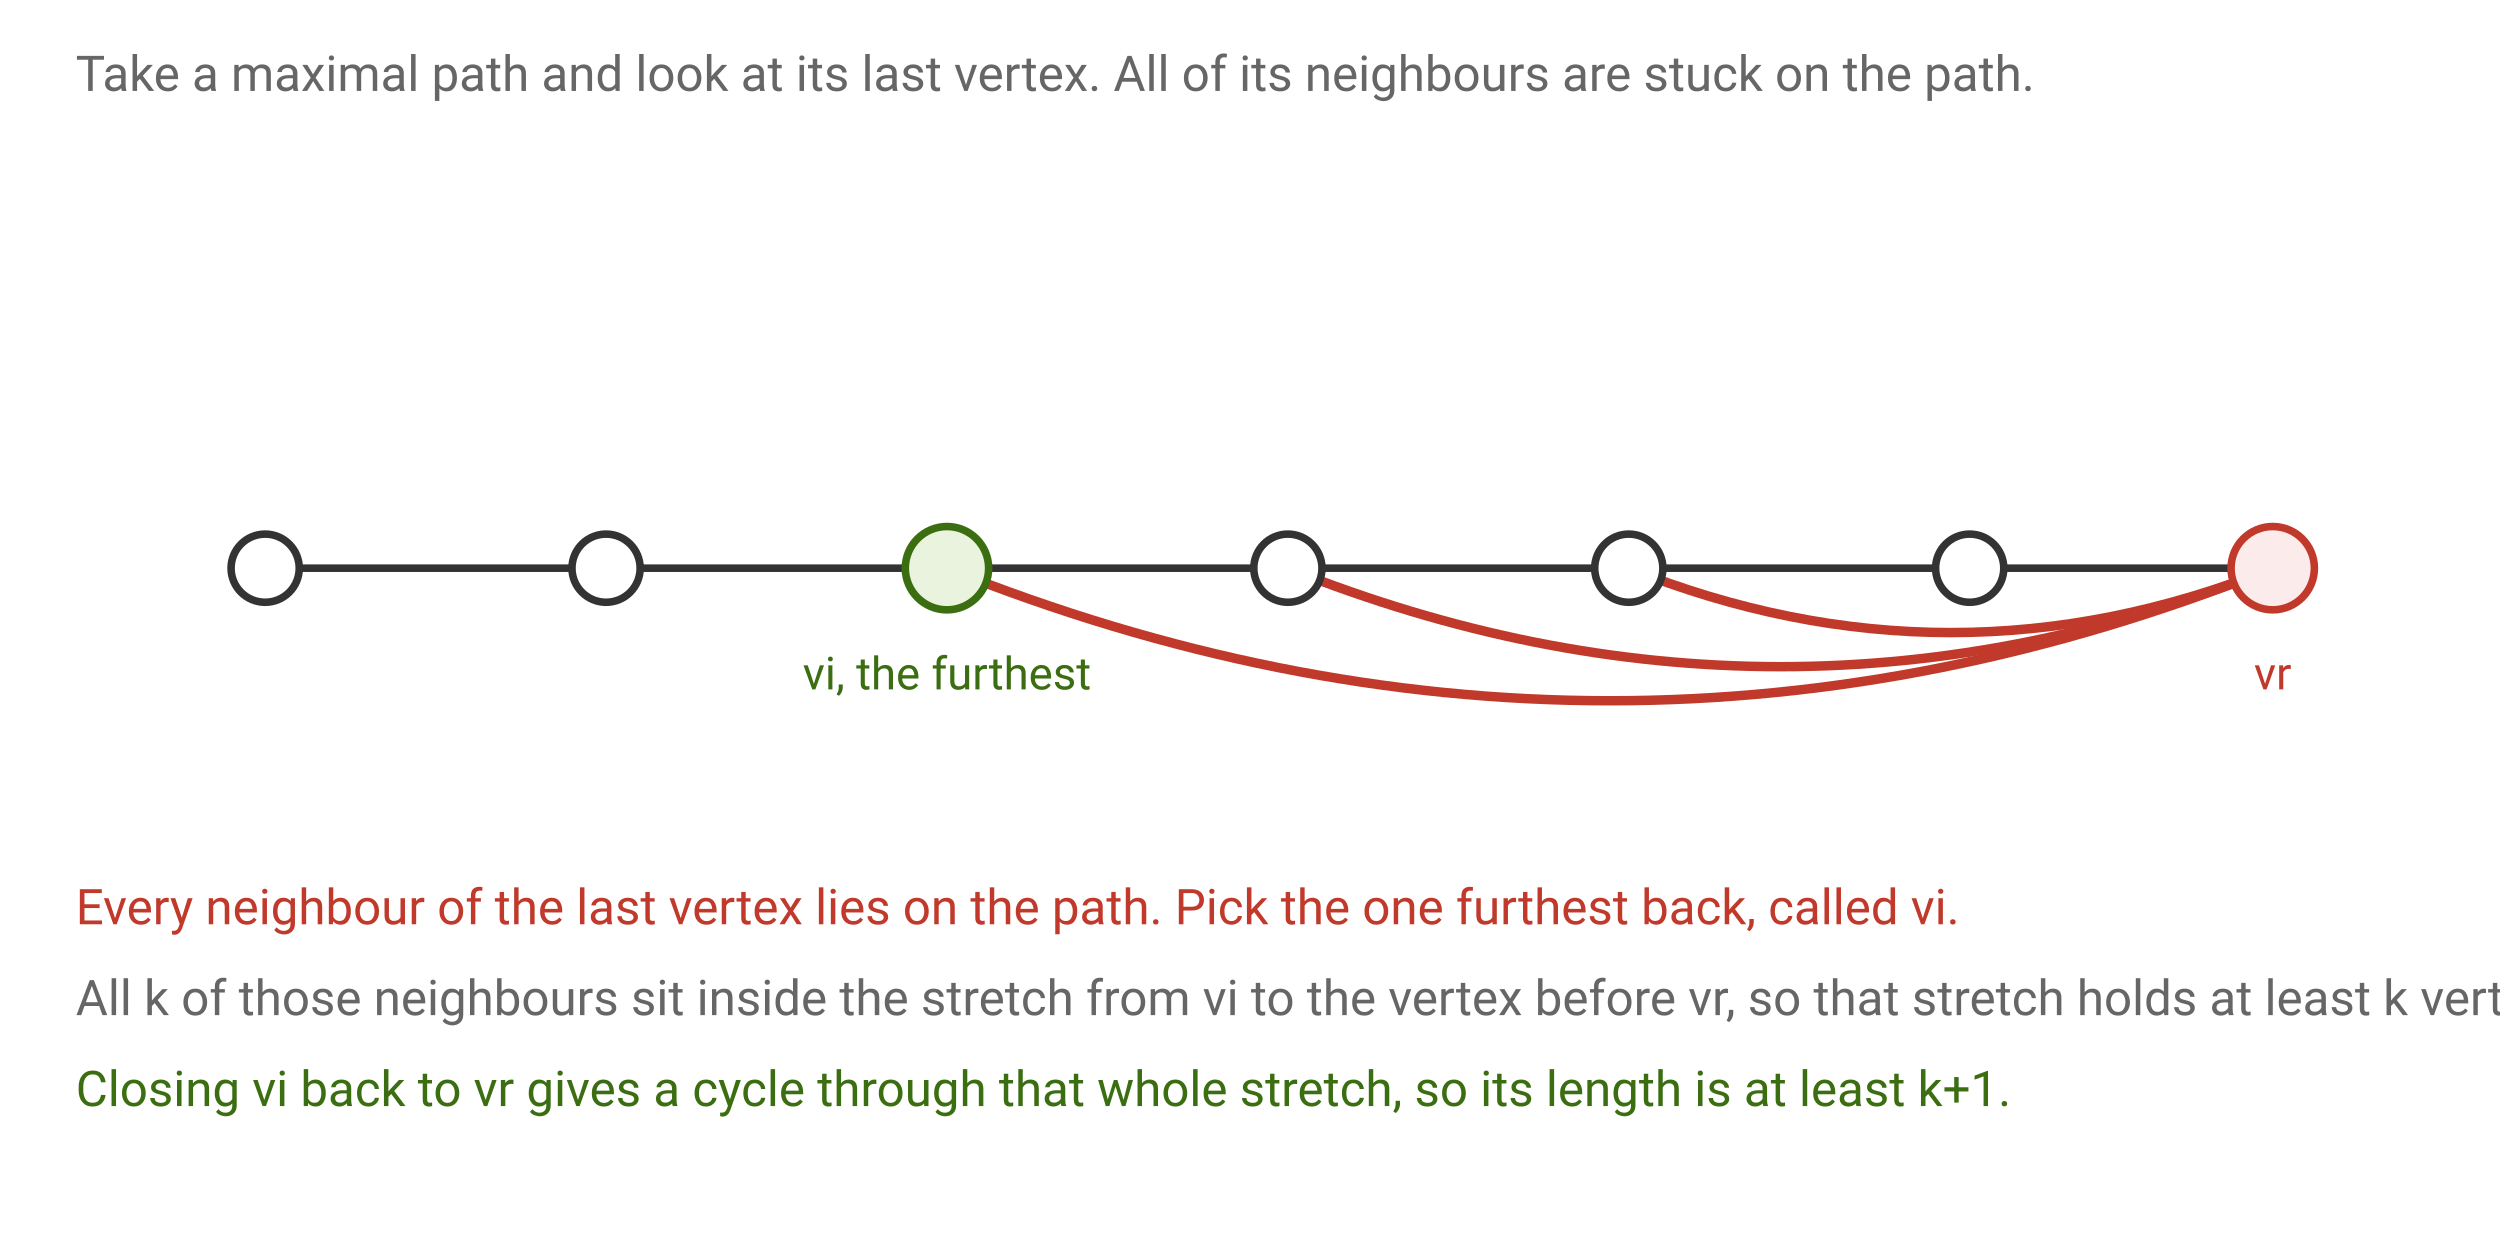
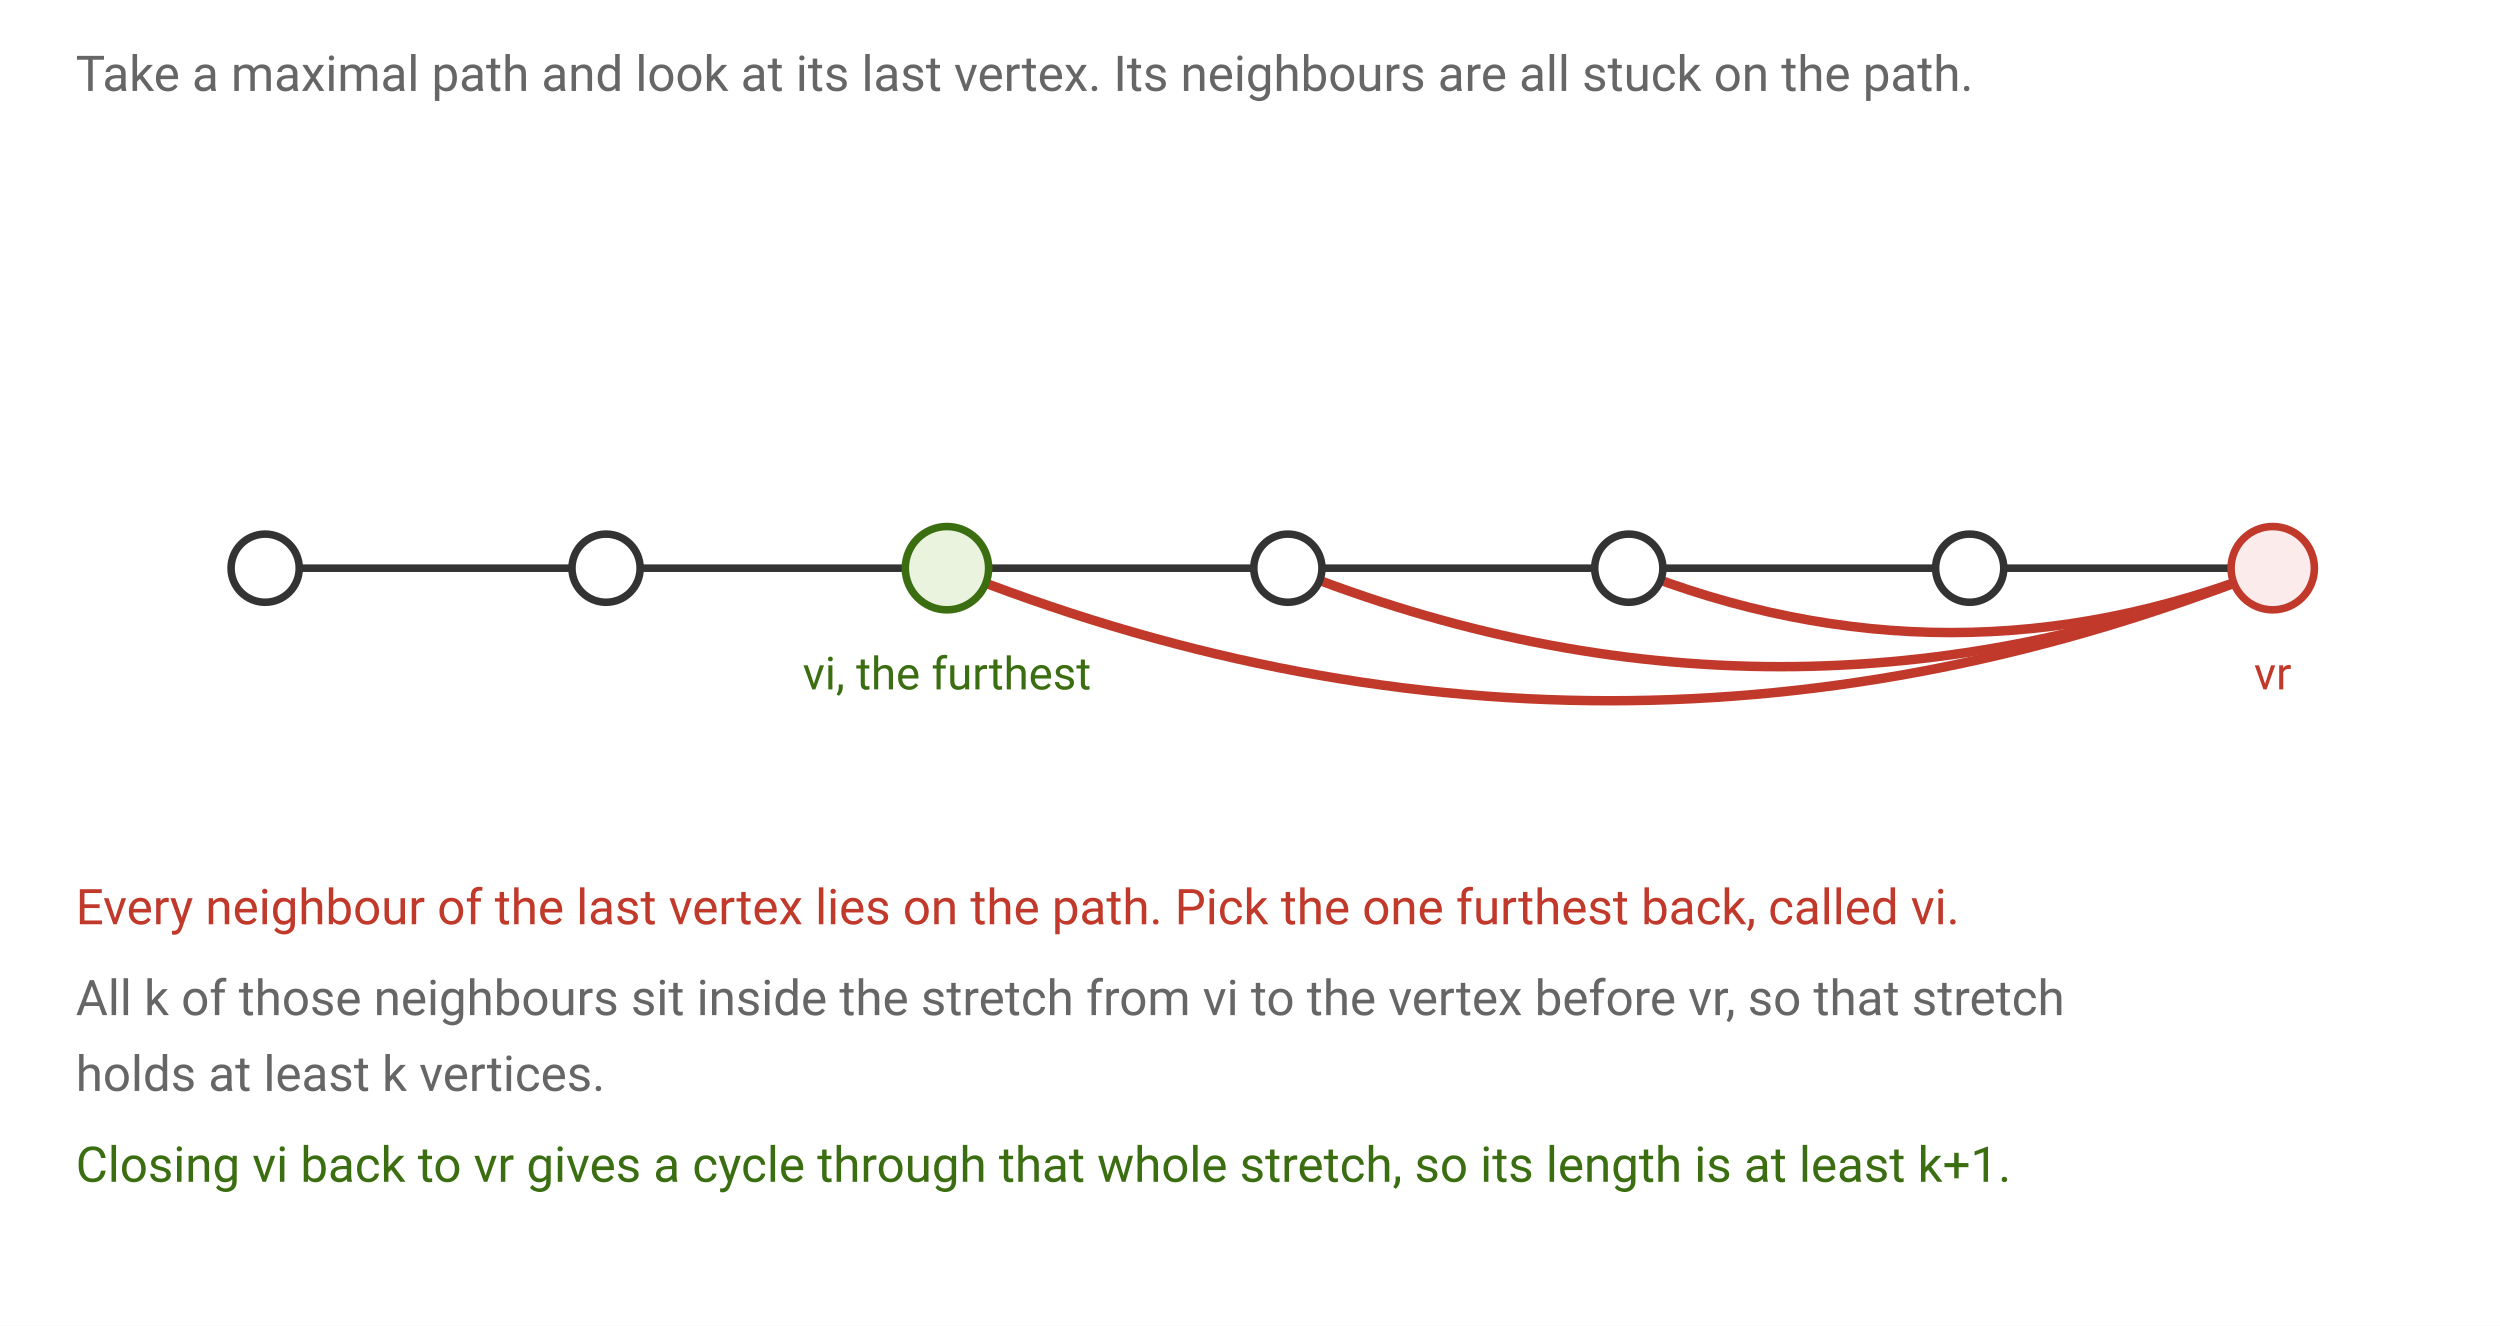
- <svg xmlns="http://www.w3.org/2000/svg" viewBox="0 0 660 330" width="660" height="330" font-family="system-ui, -apple-system, Segoe UI, Roboto, sans-serif">
-   <rect width="660" height="330" fill="#ffffff" />
-   <text x="20" y="24" font-size="13" fill="#666666">Take a maximal path and look at its last vertex. All of its neighbours are stuck on the path.</text>
+ <svg xmlns="http://www.w3.org/2000/svg" viewBox="0 0 660 350" width="660" height="350" font-family="system-ui, -apple-system, Segoe UI, Roboto, sans-serif">
+   <rect width="660" height="350" fill="#ffffff" />
+   <text x="20" y="24" font-size="13" fill="#666666">Take a maximal path and look at its last vertex. Its neighbours are all stuck on the path.</text>
  <line x1="70" y1="150" x2="160" y2="150" stroke="#333333" stroke-width="2" />
  <line x1="160" y1="150" x2="250" y2="150" stroke="#333333" stroke-width="2" />
  <line x1="250" y1="150" x2="340" y2="150" stroke="#333333" stroke-width="2" />
  <line x1="340" y1="150" x2="430" y2="150" stroke="#333333" stroke-width="2" />
  <line x1="430" y1="150" x2="520" y2="150" stroke="#333333" stroke-width="2" />
  <line x1="520" y1="150" x2="600" y2="150" stroke="#333333" stroke-width="2" />
  <path d="M 600 150 Q 425 220 250 150" fill="none" stroke="#C0392B" stroke-width="2.5" />
  <path d="M 600 150 Q 470 202 340 150" fill="none" stroke="#C0392B" stroke-width="2.5" />
  <path d="M 600 150 Q 515 184 430 150" fill="none" stroke="#C0392B" stroke-width="2.5" />
  <circle cx="70" cy="150" r="9" fill="#ffffff" stroke="#333333" stroke-width="2" />
  <text x="70" y="155" text-anchor="middle" font-size="13" fill="#222222" />
  <circle cx="160" cy="150" r="9" fill="#ffffff" stroke="#333333" stroke-width="2" />
  <text x="160" y="155" text-anchor="middle" font-size="13" fill="#222222" />
  <circle cx="250" cy="150" r="9" fill="#ffffff" stroke="#333333" stroke-width="2" />
  <text x="250" y="155" text-anchor="middle" font-size="13" fill="#222222" />
  <circle cx="340" cy="150" r="9" fill="#ffffff" stroke="#333333" stroke-width="2" />
  <text x="340" y="155" text-anchor="middle" font-size="13" fill="#222222" />
  <circle cx="430" cy="150" r="9" fill="#ffffff" stroke="#333333" stroke-width="2" />
  <text x="430" y="155" text-anchor="middle" font-size="13" fill="#222222" />
  <circle cx="520" cy="150" r="9" fill="#ffffff" stroke="#333333" stroke-width="2" />
  <text x="520" y="155" text-anchor="middle" font-size="13" fill="#222222" />
  <circle cx="600" cy="150" r="9" fill="#ffffff" stroke="#333333" stroke-width="2" />
  <text x="600" y="155" text-anchor="middle" font-size="13" fill="#222222" />
  <circle cx="600" cy="150" r="11" fill="#FCEBEB" stroke="#C0392B" stroke-width="2" />
  <text x="600" y="155" text-anchor="middle" font-size="13" fill="#222222" />
  <circle cx="250" cy="150" r="11" fill="#EAF3DE" stroke="#3B6D11" stroke-width="2" />
  <text x="250" y="155" text-anchor="middle" font-size="13" fill="#222222" />
  <text x="600" y="182" text-anchor="middle" font-size="12" fill="#C0392B">vr</text>
  <text x="250" y="182" text-anchor="middle" font-size="12" fill="#3B6D11">vi, the furthest</text>
  <text x="20" y="244" text-anchor="start" font-size="13" fill="#C0392B">Every neighbour of the last vertex lies on the path. Pick the one furthest back, called vi.</text>
-   <text x="20" y="268" text-anchor="start" font-size="13" fill="#666666">All k of those neighbours sit inside the stretch from vi to the vertex before vr, so that stretch holds at least k vertices.</text>
-   <text x="20" y="292" text-anchor="start" font-size="13" fill="#3B6D11">Closing vi back to vr gives a cycle through that whole stretch, so its length is at least k+1.</text>
+   <text x="20" y="268.0" font-size="13" fill="#666666" text-anchor="start">All k of those neighbours sit inside the stretch from vi to the vertex before vr, so that stretch</text>
+   <text x="20" y="288.0" font-size="13" fill="#666666" text-anchor="start">holds at least k vertices.</text>
+   <text x="20" y="312.0" font-size="13" fill="#3B6D11" text-anchor="start">Closing vi back to vr gives a cycle through that whole stretch, so its length is at least k+1.</text>
</svg>
